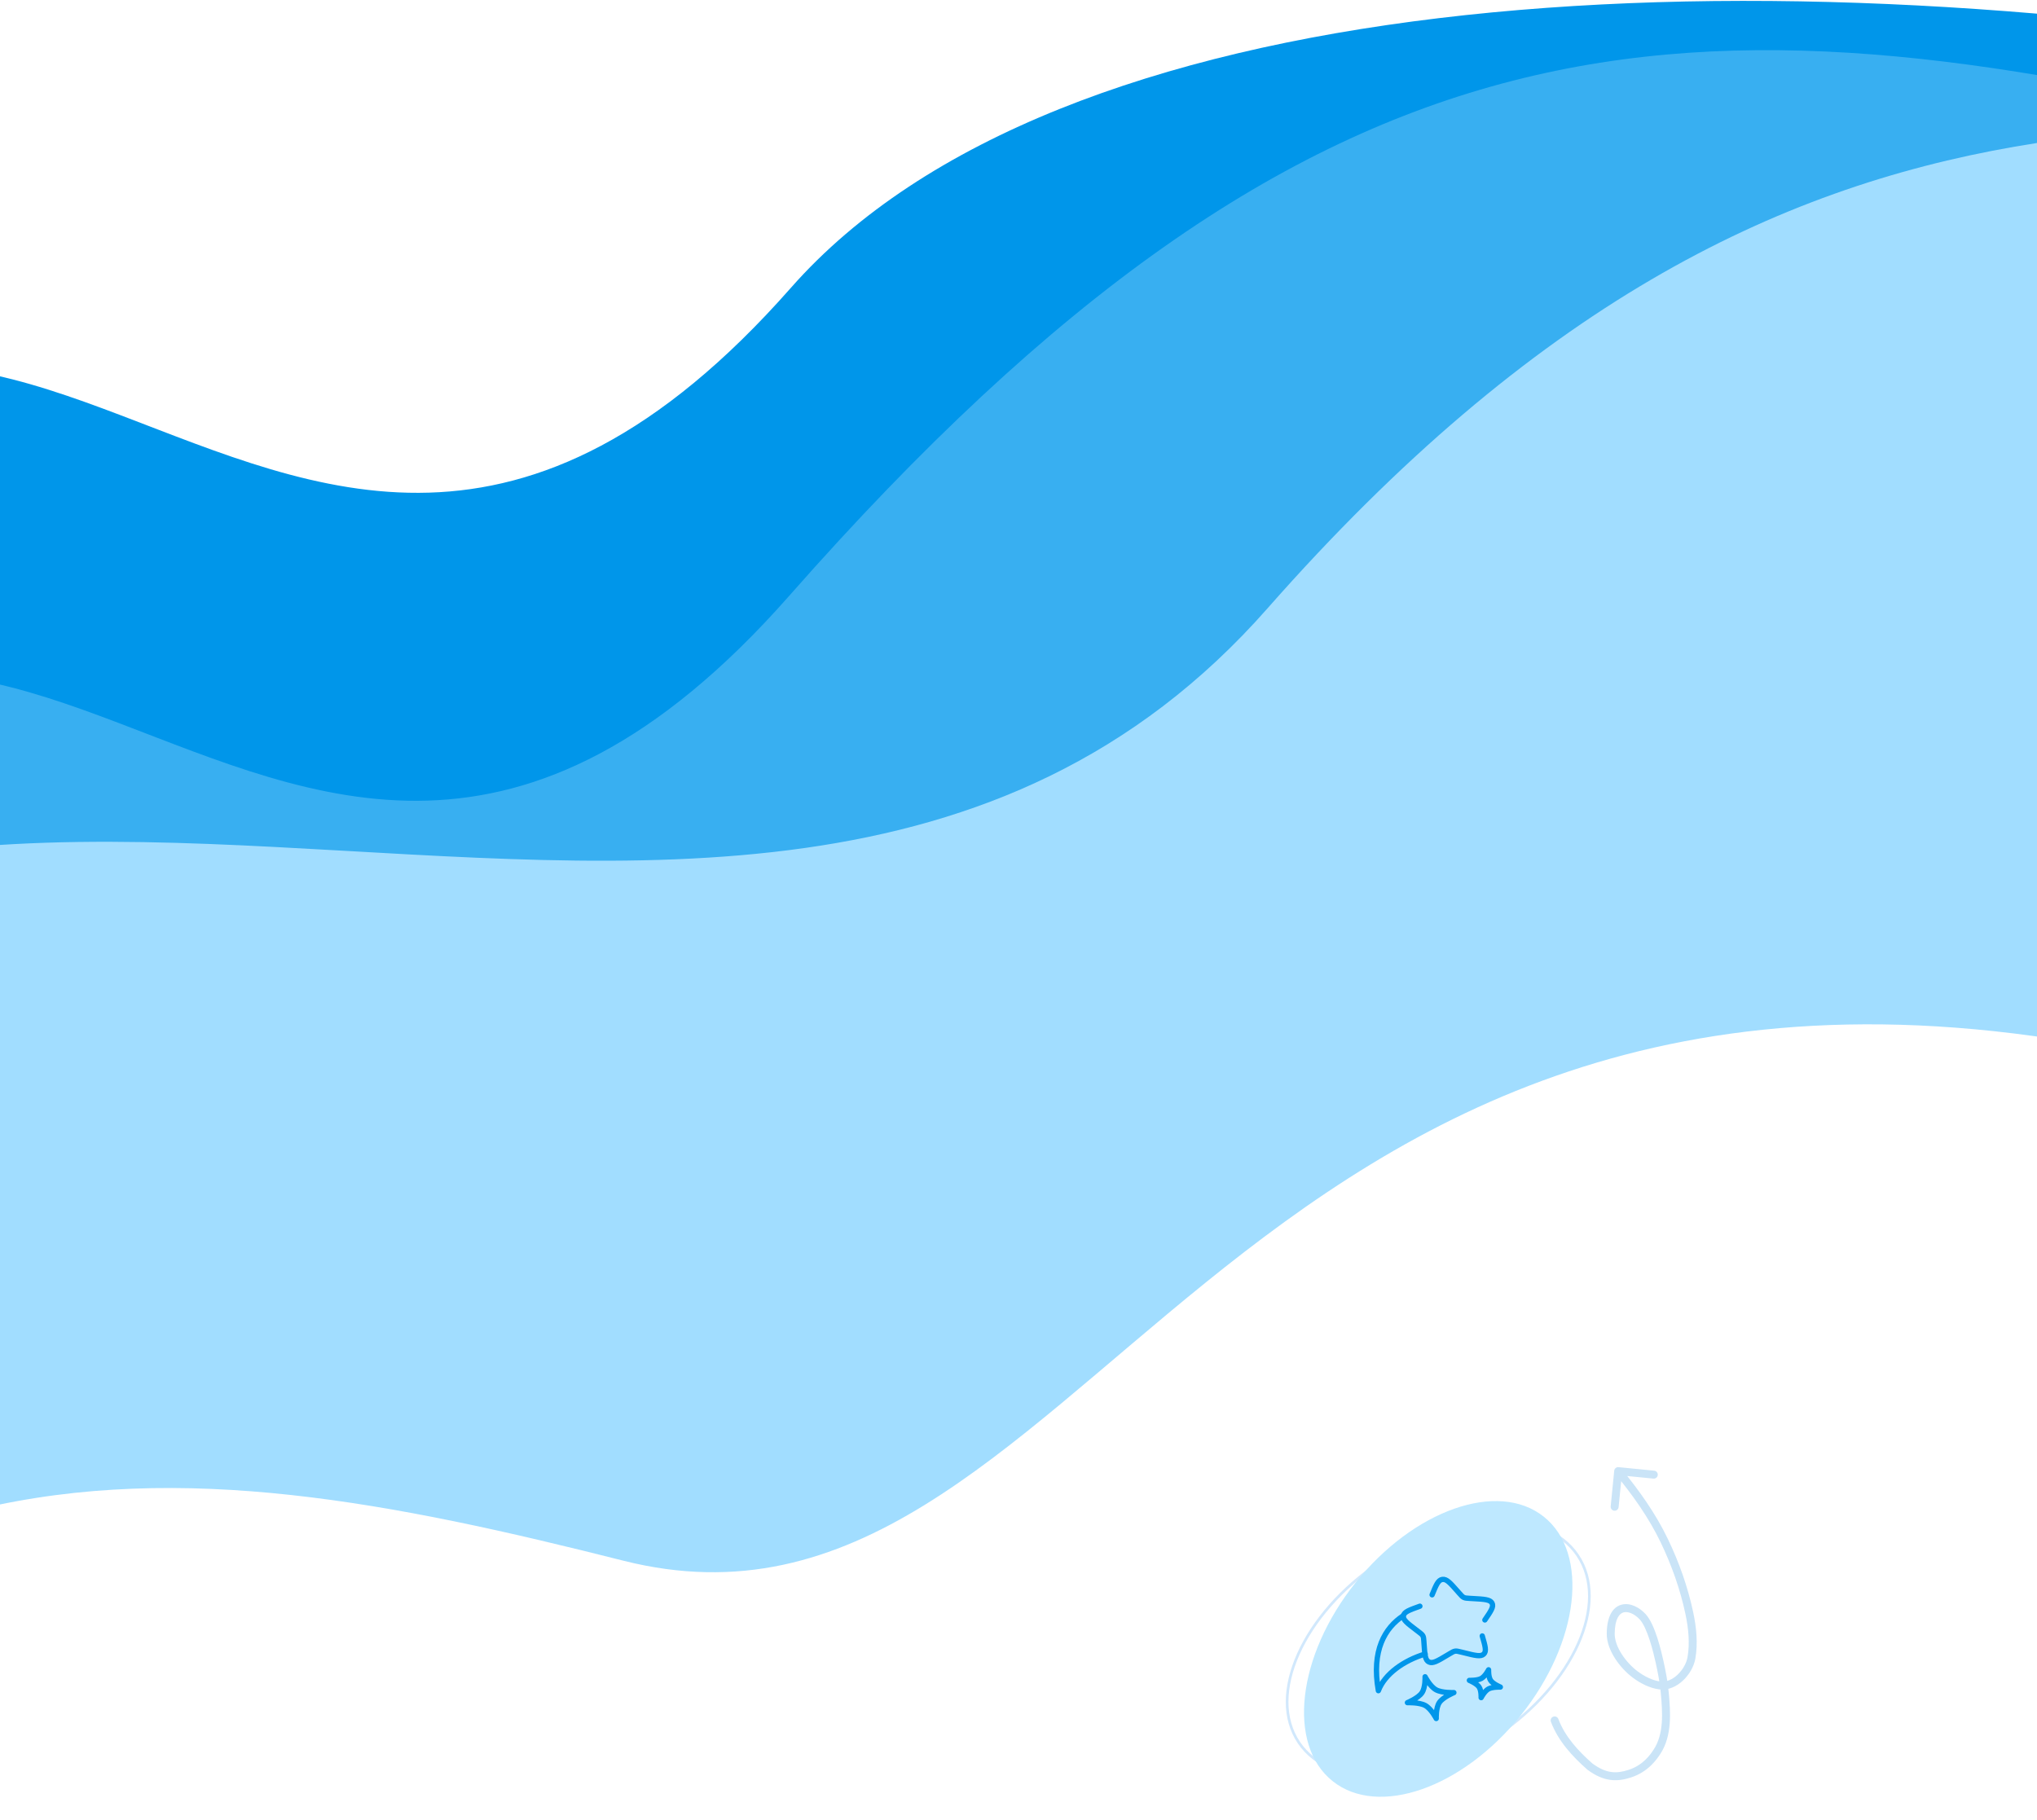
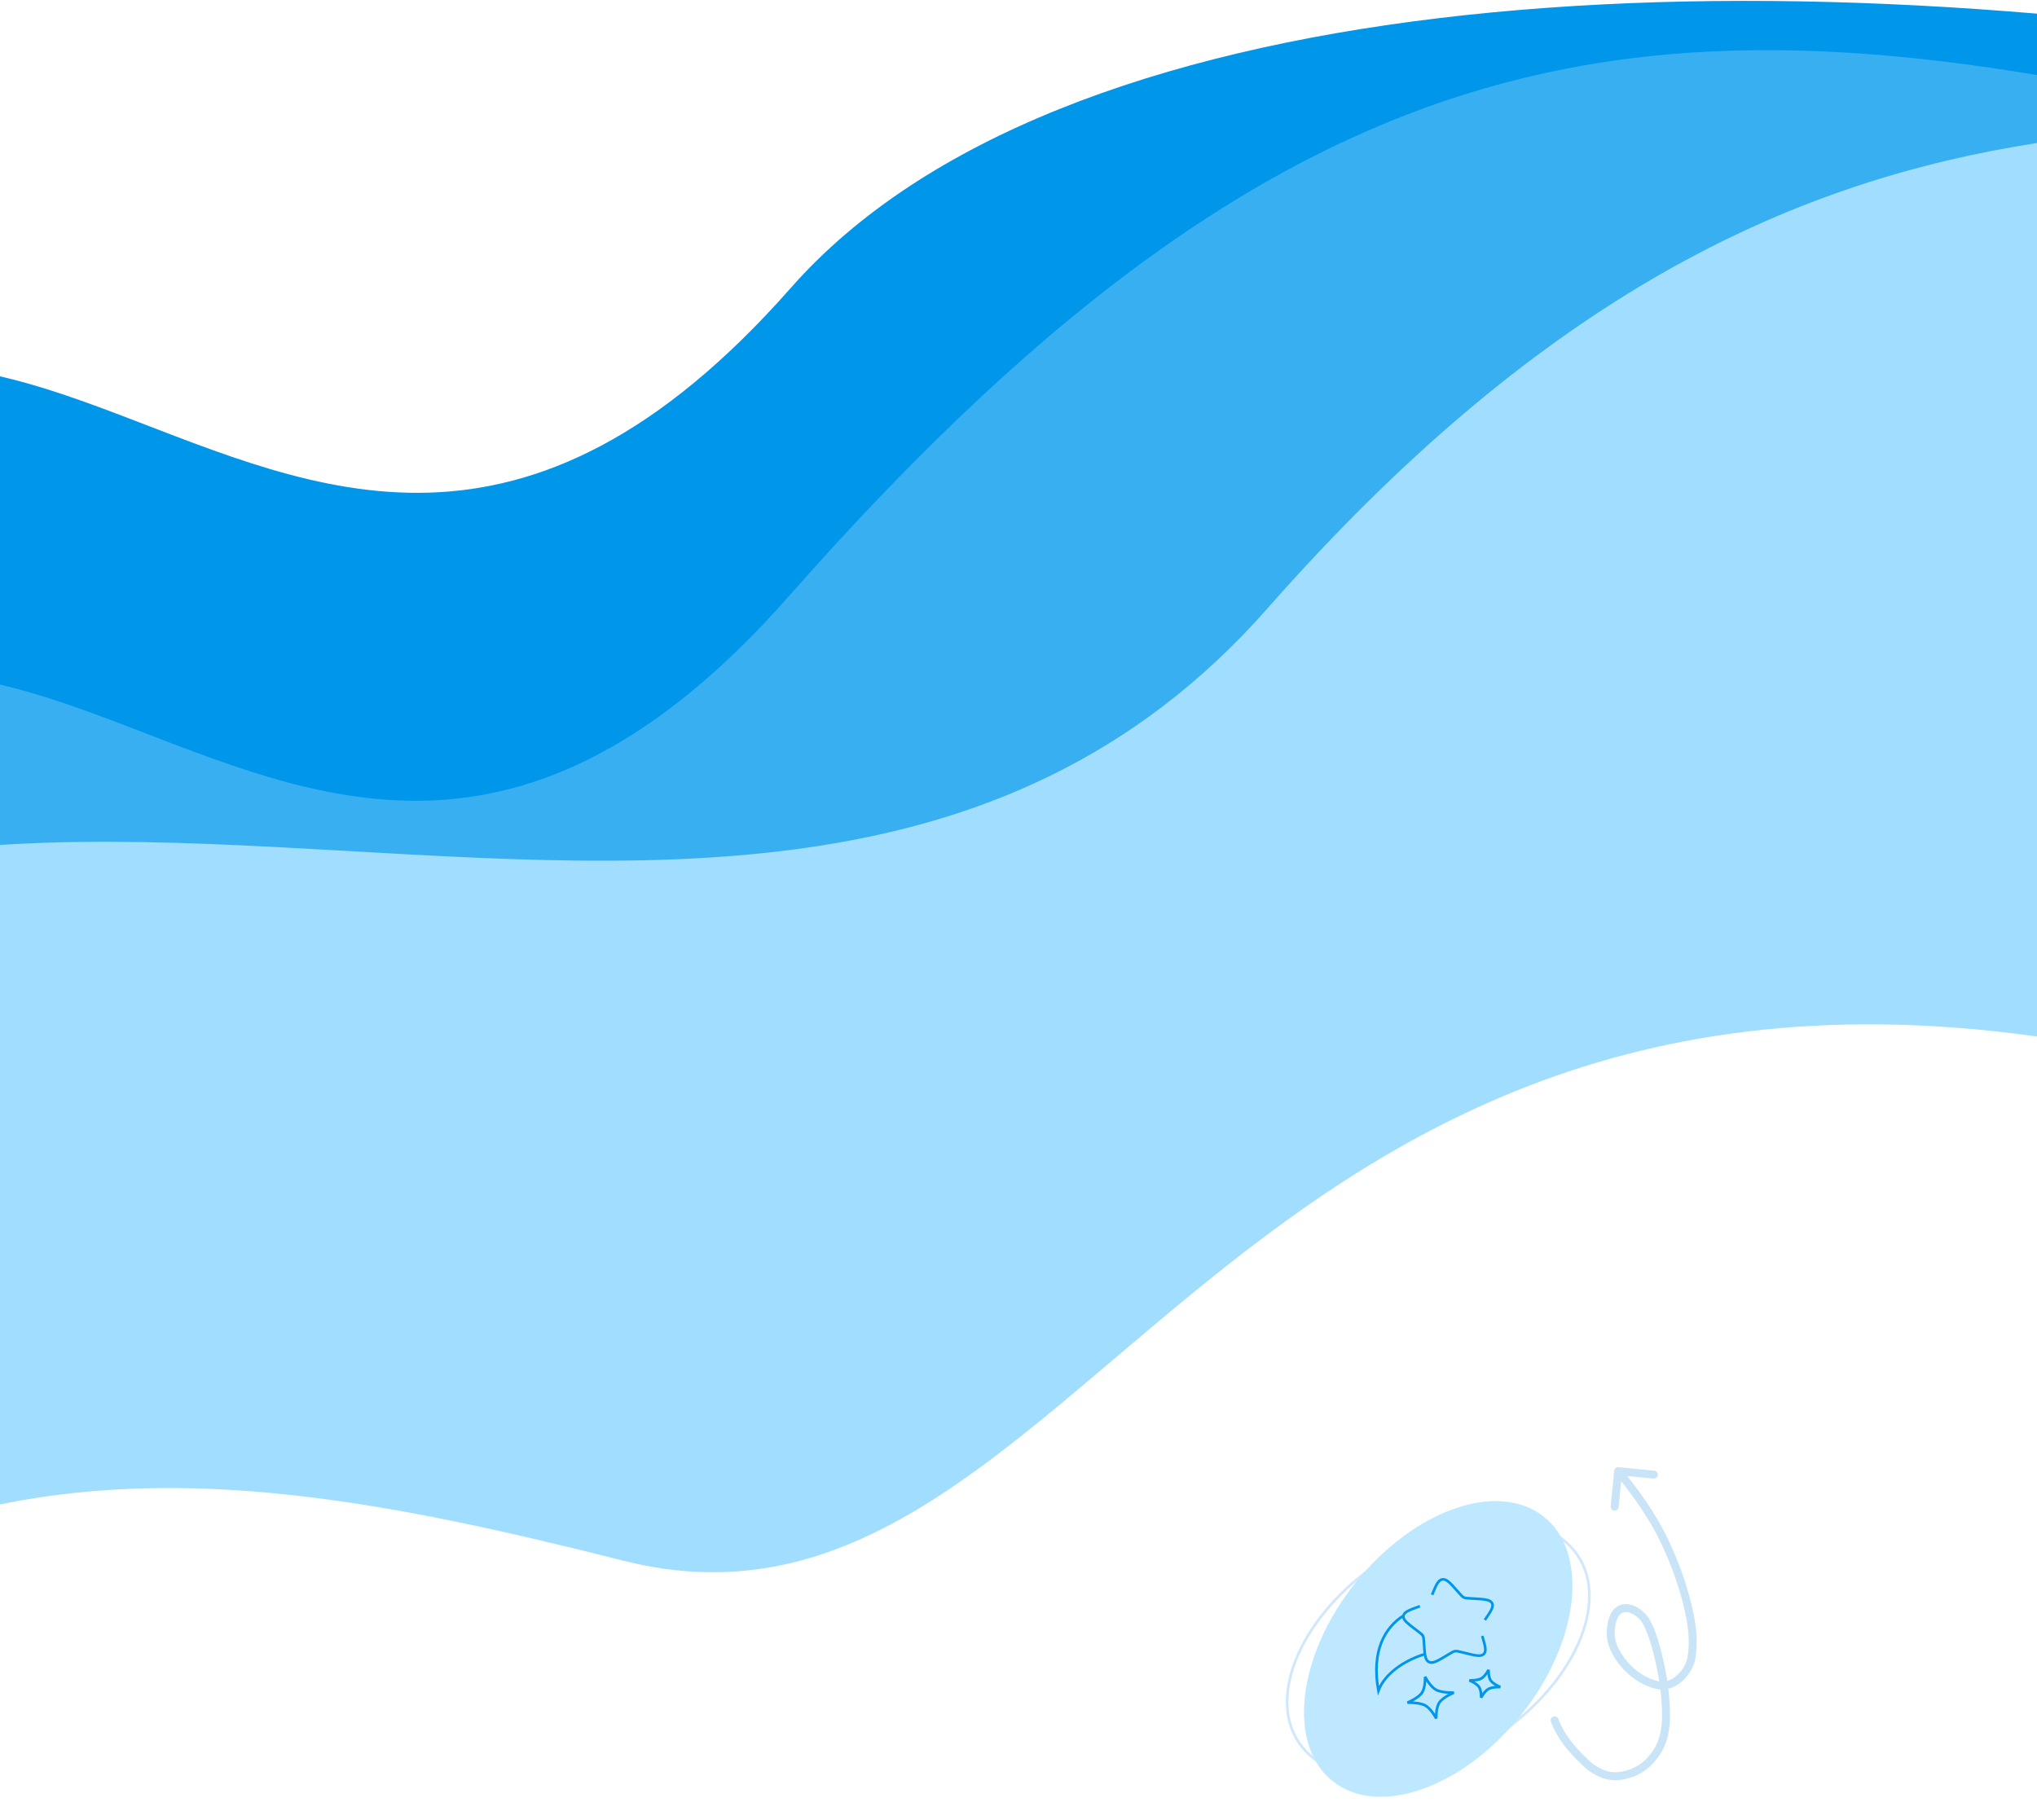
<svg xmlns="http://www.w3.org/2000/svg" width="768" height="686" viewBox="0 0 768 686" fill="none">
  <path d="M-173.72 548.931C-327.779 777.121 -330.141 574.897 -173.72 265.661C-17.299 -43.576 97.392 336.478 298.167 108.551C498.942 -119.376 1309.61 52.315 1410.01 259.541C1454.22 350.812 1199.16 257.792 860.861 191.171C522.562 124.55 471.647 427.492 298.167 383.69C124.687 339.888 -19.661 320.741 -173.72 548.931Z" fill="#0096EA" />
  <path d="M-174.33 665.287C-328.4 893.62 -330.762 691.269 -174.33 381.838C-17.898 72.407 96.8 452.7 297.589 224.629C498.378 -3.442 636.216 -5.984 860.322 47.474C969.247 73.457 1198.64 373.965 860.322 307.302C522 240.639 471.081 543.771 297.589 499.942C124.097 456.112 -20.261 436.953 -174.33 665.287Z" fill="#38AFF1" />
  <path d="M-236.872 753.842C-390.932 982.167 -393.294 779.825 -236.872 470.406C-80.45 160.987 277.107 457.458 477.884 229.396C678.661 1.334 840.857 52.248 1040.58 52.248C1142.05 52.248 1136.02 462.533 797.718 395.872C459.416 329.212 408.5 632.332 235.019 588.504C61.537 544.676 -82.812 525.518 -236.872 753.842Z" fill="#A1DDFF" />
  <path d="M587.542 648.202C587.25 647.427 586.386 647.034 585.61 647.325C584.835 647.617 584.442 648.482 584.733 649.257L587.542 648.202ZM599.446 666.152L598.455 667.278L598.504 667.321L598.556 667.359L599.446 666.152ZM614.52 668.795L614.053 667.369L614.52 668.795ZM624.777 660.475L623.52 659.656L624.777 660.475ZM627.661 638.348L629.155 638.212L627.661 638.348ZM625.69 626.598L624.226 626.924L625.69 626.598ZM619.326 609.649L620.428 608.631L619.326 609.649ZM607.28 615.969L608.779 615.985L607.28 615.969ZM616.531 631.429L615.633 632.63L616.531 631.429ZM625.844 635.552L626.021 634.063L625.844 635.552ZM637.709 625.187L636.232 624.928L637.709 625.187ZM636.915 608.275L638.383 607.962L636.915 608.275ZM627.481 580.978L626.129 581.628L627.481 580.978ZM610.239 553.237C609.415 553.156 608.68 553.758 608.599 554.582L607.269 568.017C607.188 568.841 607.79 569.576 608.614 569.657C609.439 569.739 610.173 569.137 610.255 568.312L611.436 556.37L623.378 557.552C624.202 557.633 624.937 557.031 625.018 556.207C625.1 555.382 624.498 554.648 623.673 554.566L610.239 553.237ZM584.733 649.257C587.473 656.55 592.919 662.407 598.455 667.278L600.437 665.025C595.015 660.255 590.018 654.796 587.542 648.202L584.733 649.257ZM598.556 667.359C601.55 669.566 604.298 670.763 607.036 671.147C609.77 671.531 612.357 671.082 614.988 670.22L614.053 667.369C611.684 668.146 609.581 668.475 607.452 668.176C605.326 667.878 603.037 666.934 600.336 664.944L598.556 667.359ZM614.988 670.22C621.525 668.076 624.717 663.315 626.034 661.294L623.52 659.656C622.28 661.559 619.566 665.561 614.053 667.369L614.988 670.22ZM626.034 661.294C630.51 654.425 629.813 645.451 629.155 638.212L626.167 638.483C626.844 645.931 627.335 653.802 623.52 659.656L626.034 661.294ZM629.155 638.212C628.787 634.162 628.022 630.173 627.154 626.272L624.226 626.924C625.083 630.775 625.816 634.621 626.167 638.483L629.155 638.212ZM627.154 626.272C626.751 624.459 625.967 621.053 624.864 617.64C623.787 614.309 622.316 610.675 620.428 608.631L618.225 610.667C619.614 612.171 620.925 615.208 622.009 618.563C623.068 621.836 623.827 625.13 624.226 626.924L627.154 626.272ZM620.428 608.631C618.088 606.098 614.566 604.214 611.323 605.103C607.853 606.054 605.847 609.782 605.78 615.953L608.779 615.985C608.843 610.177 610.683 608.389 612.116 607.996C613.775 607.541 616.211 608.487 618.225 610.667L620.428 608.631ZM605.78 615.953C605.744 619.215 607.082 622.525 608.924 625.389C610.777 628.268 613.229 630.834 615.633 632.63L617.428 630.227C615.309 628.644 613.104 626.341 611.447 623.765C609.779 621.174 608.753 618.444 608.779 615.985L605.78 615.953ZM615.633 632.63C618.37 634.676 621.995 636.607 625.668 637.042L626.021 634.063C623.074 633.714 619.944 632.107 617.428 630.227L615.633 632.63ZM625.668 637.042C629.09 637.447 632.253 635.855 634.599 633.629C636.946 631.402 638.675 628.362 639.187 625.447L636.232 624.928C635.846 627.13 634.477 629.609 632.534 631.453C630.589 633.298 628.269 634.329 626.021 634.063L625.668 637.042ZM639.187 625.447C640.212 619.606 639.57 613.537 638.383 607.962L635.448 608.587C636.596 613.978 637.164 619.621 636.232 624.928L639.187 625.447ZM638.383 607.962C636.336 598.353 633.067 589.144 628.834 580.329L626.129 581.628C630.27 590.251 633.457 599.234 635.448 608.587L638.383 607.962ZM628.834 580.329C624.182 570.642 617.971 561.974 611.251 553.779L608.931 555.681C615.576 563.785 621.623 572.243 626.129 581.628L628.834 580.329Z" fill="#CAE4F7" />
  <path d="M594.807 586.486C600.832 595.446 600.525 607.518 595.015 619.865C589.508 632.203 578.83 644.739 564.27 654.519C549.709 664.299 534.062 669.445 520.551 669.88C507.032 670.316 495.732 666.04 489.707 657.08C483.682 648.12 483.989 636.048 489.499 623.702C495.006 611.363 505.684 598.828 520.244 589.048C534.804 579.268 550.451 574.121 563.962 573.686C577.482 573.25 588.782 577.526 594.807 586.486Z" stroke="#D1E8FC" />
  <ellipse cx="63.8" cy="39.951" rx="63.8" ry="39.951" transform="matrix(0.624016 -0.781412 0.781532 0.623865 471.21 646.708)" fill="#BEE8FF" />
-   <path d="M535.336 605.67C531.352 607.1 529.361 607.816 529.118 609.298C528.879 610.78 530.549 612.05 533.891 614.587L534.755 615.243C535.704 615.965 536.177 616.327 536.449 616.817C536.723 617.308 536.761 617.875 536.84 619.008L536.91 620.039C537.181 624.027 537.319 626.021 538.761 626.708C540.203 627.395 541.995 626.322 545.58 624.174L546.509 623.617C547.528 623.006 548.036 622.699 548.619 622.618C549.203 622.534 549.793 622.681 550.972 622.975L552.047 623.242C556.198 624.276 558.274 624.793 559.403 623.736C560.536 622.678 559.973 620.745 558.849 616.88M559.83 610.851C562.124 607.504 563.269 605.83 562.527 604.486C561.786 603.148 559.643 603.025 555.363 602.786L554.254 602.723C553.039 602.655 552.432 602.621 551.904 602.369C551.375 602.117 550.987 601.677 550.21 600.795L549.501 599.992C546.769 596.889 545.399 595.335 543.808 595.564C542.22 595.795 541.458 597.652 539.937 601.37" stroke="#0096EA" stroke-width="2" stroke-linecap="round" />
-   <path d="M529.019 609.293C522.202 613.774 516.985 622.345 519.683 637.523C522.073 631.195 529.275 626.128 537.324 623.689" stroke="#0096EA" stroke-width="2" stroke-linecap="round" stroke-linejoin="round" />
-   <path d="M537.291 632.273C537.291 632.273 539.142 635.92 541.419 637.179C543.696 638.43 548.151 638.255 548.151 638.255C548.151 638.255 544.093 639.915 542.692 641.962C541.297 644.008 541.495 648.014 541.495 648.014C541.495 648.014 539.644 644.368 537.367 643.108C535.093 641.859 530.635 642.033 530.635 642.033C530.635 642.033 534.693 640.372 536.094 638.325C537.49 636.279 537.291 632.273 537.291 632.273ZM561.23 629.649C561.23 629.649 559.998 632.081 558.48 632.918C556.962 633.755 553.99 633.637 553.99 633.637C553.99 633.637 556.696 634.744 557.627 636.109C558.559 637.473 558.427 640.144 558.427 640.144C558.427 640.144 559.659 637.712 561.177 636.875C562.695 636.038 565.667 636.156 565.667 636.156C565.667 636.156 562.961 635.049 562.03 633.684C561.098 632.32 561.23 629.649 561.23 629.649Z" stroke="#0096EA" stroke-width="2" stroke-linejoin="round" />
+   <path d="M535.336 605.67C531.352 607.1 529.361 607.816 529.118 609.298C528.879 610.78 530.549 612.05 533.891 614.587L534.755 615.243C535.704 615.965 536.177 616.327 536.449 616.817C536.723 617.308 536.761 617.875 536.84 619.008L536.91 620.039C537.181 624.027 537.319 626.021 538.761 626.708C540.203 627.395 541.995 626.322 545.58 624.174L546.509 623.617C547.528 623.006 548.036 622.699 548.619 622.618C549.203 622.534 549.793 622.681 550.972 622.975L552.047 623.242C556.198 624.276 558.274 624.793 559.403 623.736C560.536 622.678 559.973 620.745 558.849 616.88M559.83 610.851C562.124 607.504 563.269 605.83 562.527 604.486C561.786 603.148 559.643 603.025 555.363 602.786L554.254 602.723C553.039 602.655 552.432 602.621 551.904 602.369C551.375 602.117 550.987 601.677 550.21 600.795L549.501 599.992C546.769 596.889 545.399 595.335 543.808 595.564C542.22 595.795 541.458 597.652 539.937 601.37" stroke="#0096EA" strokeWidth="2" strokeLinecap="round" />
+   <path d="M529.019 609.293C522.202 613.774 516.985 622.345 519.683 637.523C522.073 631.195 529.275 626.128 537.324 623.689" stroke="#0096EA" strokeWidth="2" strokeLinecap="round" strokeLinejoin="round" />
+   <path d="M537.291 632.273C537.291 632.273 539.142 635.92 541.419 637.179C543.696 638.43 548.151 638.255 548.151 638.255C548.151 638.255 544.093 639.915 542.692 641.962C541.297 644.008 541.495 648.014 541.495 648.014C541.495 648.014 539.644 644.368 537.367 643.108C535.093 641.859 530.635 642.033 530.635 642.033C530.635 642.033 534.693 640.372 536.094 638.325C537.49 636.279 537.291 632.273 537.291 632.273ZM561.23 629.649C561.23 629.649 559.998 632.081 558.48 632.918C556.962 633.755 553.99 633.637 553.99 633.637C553.99 633.637 556.696 634.744 557.627 636.109C558.559 637.473 558.427 640.144 558.427 640.144C558.427 640.144 559.659 637.712 561.177 636.875C562.695 636.038 565.667 636.156 565.667 636.156C565.667 636.156 562.961 635.049 562.03 633.684C561.098 632.32 561.23 629.649 561.23 629.649Z" stroke="#0096EA" strokeWidth="2" strokeLinejoin="round" />
</svg>
